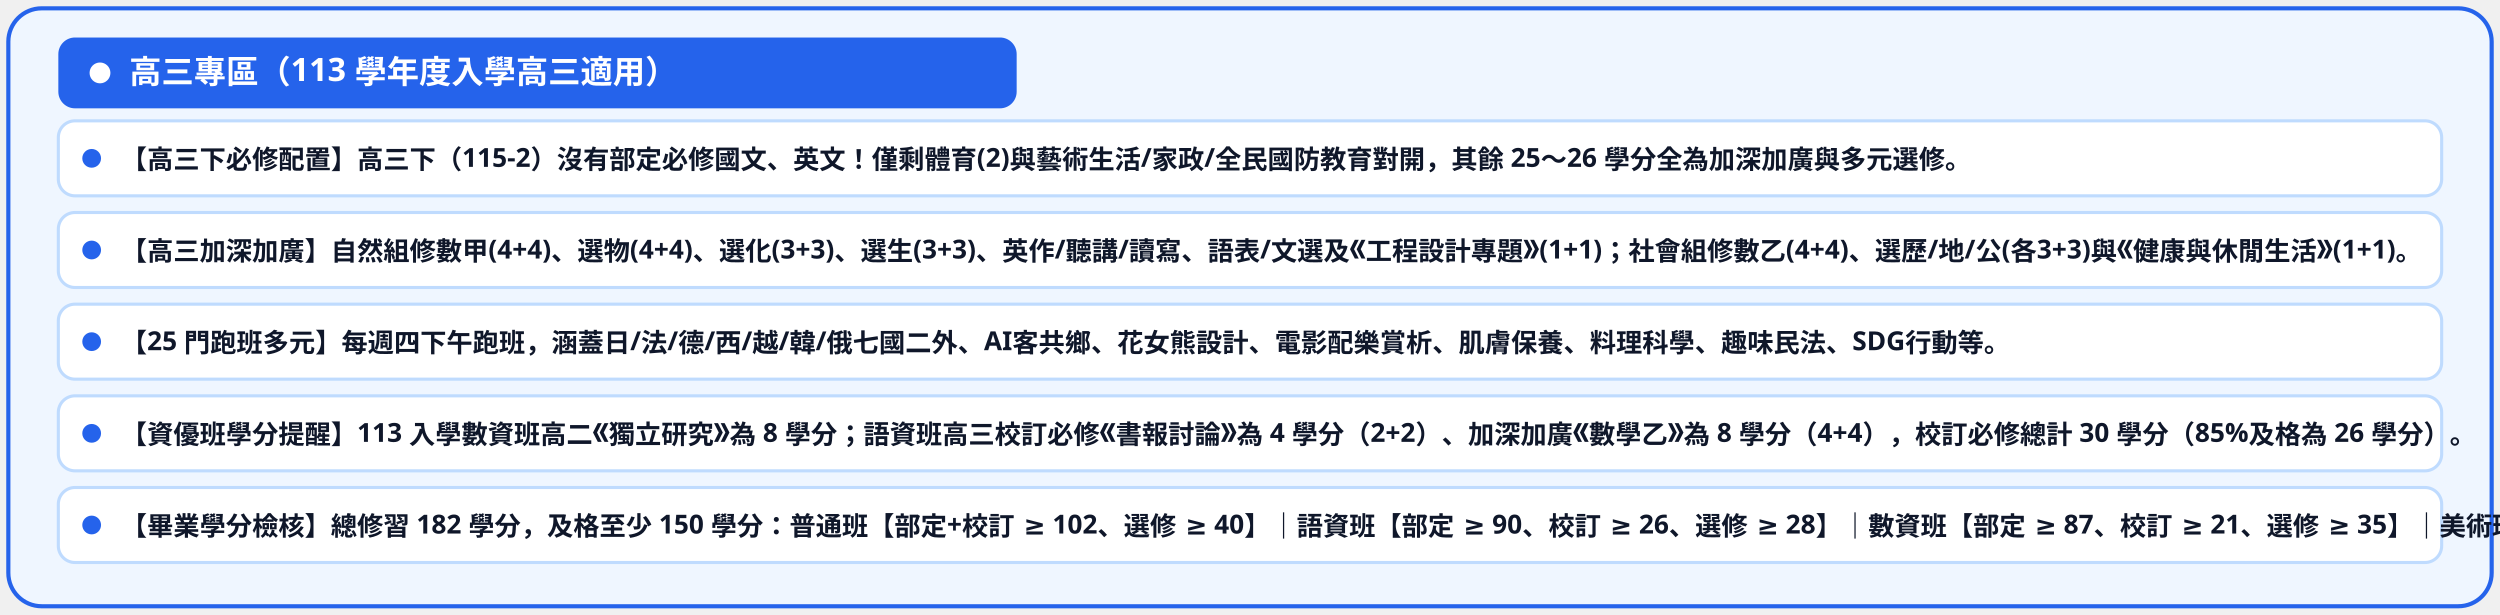
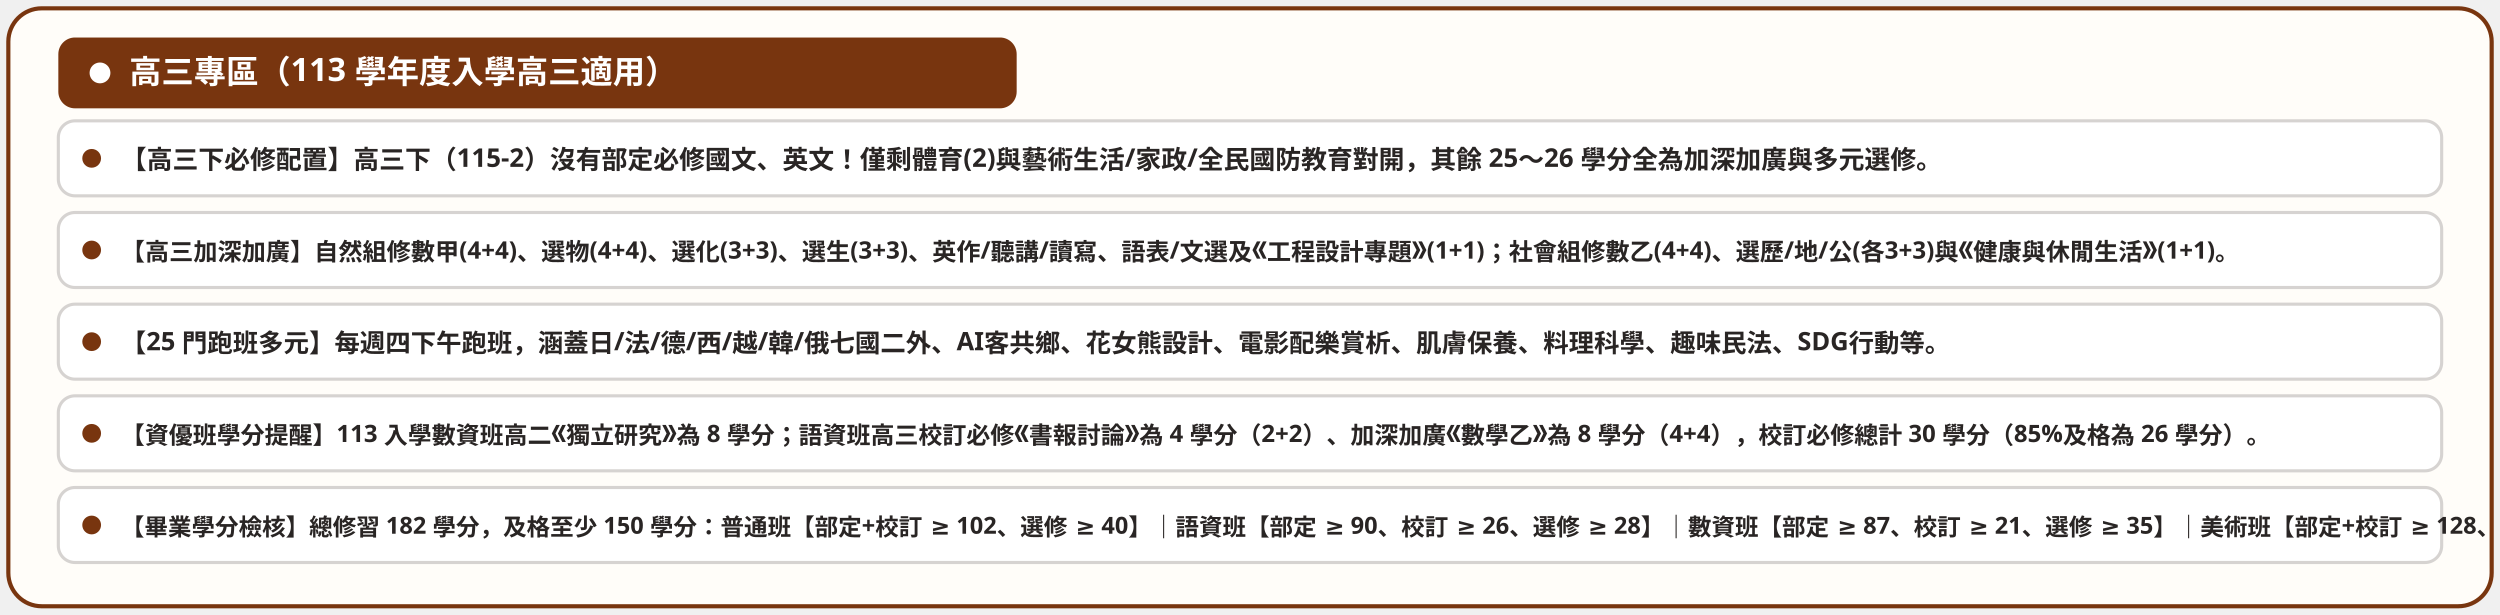
<svg xmlns="http://www.w3.org/2000/svg" viewBox="0 0 1200 295" width="100%" height="100%">
-   <rect x="4" y="4" width="1192" height="287" rx="16" fill="#EFF6FF" stroke="#2563EB" stroke-width="2" />
-   <rect x="28" y="18" width="460" height="34" rx="8" fill="#2563EB" />
+   <rect x="4" y="4" width="1192" height="287" rx="16" fill="#FFFDF9" stroke="#78350F" stroke-width="2" />
+   <rect x="28" y="18" width="460" height="34" rx="8" fill="#78350F" />
  <circle cx="48" cy="35" r="5" fill="#FFFFFF" />
  <text x="62" y="40" font-family="'Noto Sans TC', 'PingFang TC', sans-serif" font-size="15.5" font-weight="800" fill="#FFFFFF">高三專區（113 學年度入學高三適用）</text>
-   <rect x="28" y="58" width="1144" height="36" rx="8" fill="#FFFFFF" stroke="#BFDBFE" stroke-width="1.5" />
-   <circle cx="44" cy="76" r="4.5" fill="#2563EB" />
-   <text x="58" y="81" font-family="'Noto Sans TC', 'PingFang TC', 'Microsoft JhengHei', sans-serif" font-size="12.6" font-weight="600" fill="#0F172A">【高三下必修配置】高三下（115-2）沒有部定必修國文、英文！僅剩體育(2)與藝術生活/家政/全民國防教育對開，其餘 25～26 學分全為加深加廣與多元選修。</text>
-   <rect x="28" y="102" width="1144" height="36" rx="8" fill="#FFFFFF" stroke="#BFDBFE" stroke-width="1.5" />
-   <circle cx="44" cy="120" r="4.5" fill="#2563EB" />
-   <text x="58" y="125" font-family="'Noto Sans TC', 'PingFang TC', 'Microsoft JhengHei', sans-serif" font-size="12.6" font-weight="600" fill="#0F172A">【高三加深加廣】自然組修數甲(4+4)、選物(4+4)、選化(3+3)、選生(3+3)、英作/聽講/讀寫、語表/文選及《工程設計專題》(1+1)；社會組修數乙(4+4)、選歷/地/公(各3+3)與《健康與休閒生活》(1+1)。</text>
-   <rect x="28" y="146" width="1144" height="36" rx="8" fill="#FFFFFF" stroke="#BFDBFE" stroke-width="1.5" />
-   <circle cx="44" cy="164" r="4.5" fill="#2563EB" />
-   <text x="58" y="169" font-family="'Noto Sans TC', 'PingFang TC', 'Microsoft JhengHei', sans-serif" font-size="12.6" font-weight="600" fill="#0F172A">【25 門跑班多元】每週四下午跑班，涵蓋日/法/德/西/越/韓/俄七國二外、AI客共鄉、花女熊設計、電影配樂賞析、肌膚保養、料理科學、趣味民法、SDG行動等。</text>
-   <rect x="28" y="190" width="1144" height="36" rx="8" fill="#FFFFFF" stroke="#BFDBFE" stroke-width="1.5" />
-   <circle cx="44" cy="208" r="4.5" fill="#2563EB" />
-   <text x="58" y="213" font-family="'Noto Sans TC', 'PingFang TC', 'Microsoft JhengHei', sans-serif" font-size="12.6" font-weight="600" fill="#0F172A">【資優班學分提醒】113 入學數資班高二《獨立研究》為 8 學分；語資班高三校訂必修《書報討論》為 4 學分（2+2）、加深加廣《數學乙》為 8 學分（4+4），校訂必修總計 30 學分（85%及格為 26 學分）。</text>
-   <rect x="28" y="234" width="1144" height="36" rx="8" fill="#FFFFFF" stroke="#BFDBFE" stroke-width="1.5" />
-   <circle cx="44" cy="252" r="4.5" fill="#2563EB" />
-   <text x="58" y="257" font-family="'Noto Sans TC', 'PingFang TC', 'Microsoft JhengHei', sans-serif" font-size="12.6" font-weight="600" fill="#0F172A">【畢業學分檢核】總修習 182 學分，及格至少 150 學分：普通班【部定+校訂 ≥ 102、選修 ≥ 40】｜語資班【部定 ≥ 90、校訂 ≥ 26、選修 ≥ 28】｜數資班【部定 ≥ 87、校訂 ≥ 21、選修 ≥ 35】｜美術班【部定+校訂 ≥ 128、選修 ≥ 14】。</text>
+   <rect x="28" y="58" width="1144" height="36" rx="8" fill="#FFFFFF" stroke="#D6D3D1" stroke-width="1.5" />
+   <circle cx="44" cy="76" r="4.5" fill="#78350F" />
+   <text x="58" y="81" font-family="'Noto Sans TC', 'PingFang TC', 'Microsoft JhengHei', sans-serif" font-size="12.4" font-weight="600" fill="#292524">【高三下必修配置】高三下（115-2）沒有部定必修國文、英文！僅剩體育(2)與藝術生活/家政/全民國防教育對開，其餘 25～26 學分全為加深加廣與多元選修。</text>
+   <rect x="28" y="102" width="1144" height="36" rx="8" fill="#FFFFFF" stroke="#D6D3D1" stroke-width="1.5" />
+   <circle cx="44" cy="120" r="4.5" fill="#78350F" />
+   <text x="58" y="125" font-family="'Noto Sans TC', 'PingFang TC', 'Microsoft JhengHei', sans-serif" font-size="11.6" font-weight="600" fill="#292524">【高三加深加廣】自然組修數甲(4+4)、選物(4+4)、選化(3+3)、選生(3+3)、英作/聽講/讀寫、語表/文選及《工程設計專題》(1+1)；社會組修數乙(4+4)、選歷/地/公(各3+3)與《健康與休閒生活》(1+1)。</text>
+   <rect x="28" y="146" width="1144" height="36" rx="8" fill="#FFFFFF" stroke="#D6D3D1" stroke-width="1.5" />
+   <circle cx="44" cy="164" r="4.5" fill="#78350F" />
+   <text x="58" y="169" font-family="'Noto Sans TC', 'PingFang TC', 'Microsoft JhengHei', sans-serif" font-size="12.2" font-weight="600" fill="#292524">【25 門跑班多元】每週四下午跑班，涵蓋日/法/德/西/越/韓/俄七國二外、AI客共鄉、花女熊設計、電影配樂賞析、肌膚保養、料理科學、趣味民法、SDG行動等。</text>
+   <rect x="28" y="190" width="1144" height="36" rx="8" fill="#FFFFFF" stroke="#D6D3D1" stroke-width="1.5" />
+   <circle cx="44" cy="208" r="4.5" fill="#78350F" />
+   <text x="58" y="213" font-family="'Noto Sans TC', 'PingFang TC', 'Microsoft JhengHei', sans-serif" font-size="11.5" font-weight="600" fill="#292524">【資優班學分提醒】113 入學數資班高二《獨立研究》為 8 學分；語資班高三校訂必修《書報討論》為 4 學分（2+2）、加深加廣《數學乙》為 8 學分（4+4），校訂必修總計 30 學分（85%及格為 26 學分）。</text>
+   <rect x="28" y="234" width="1144" height="36" rx="8" fill="#FFFFFF" stroke="#D6D3D1" stroke-width="1.5" />
+   <circle cx="44" cy="252" r="4.5" fill="#78350F" />
+   <text x="58" y="257" font-family="'Noto Sans TC', 'PingFang TC', 'Microsoft JhengHei', sans-serif" font-size="11.3" font-weight="600" fill="#292524">【畢業學分檢核】總修習 182 學分，及格至少 150 學分：普通班【部定+校訂 ≥ 102、選修 ≥ 40】｜語資班【部定 ≥ 90、校訂 ≥ 26、選修 ≥ 28】｜數資班【部定 ≥ 87、校訂 ≥ 21、選修 ≥ 35】｜美術班【部定+校訂 ≥ 128、選修 ≥ 14】。</text>
</svg>
